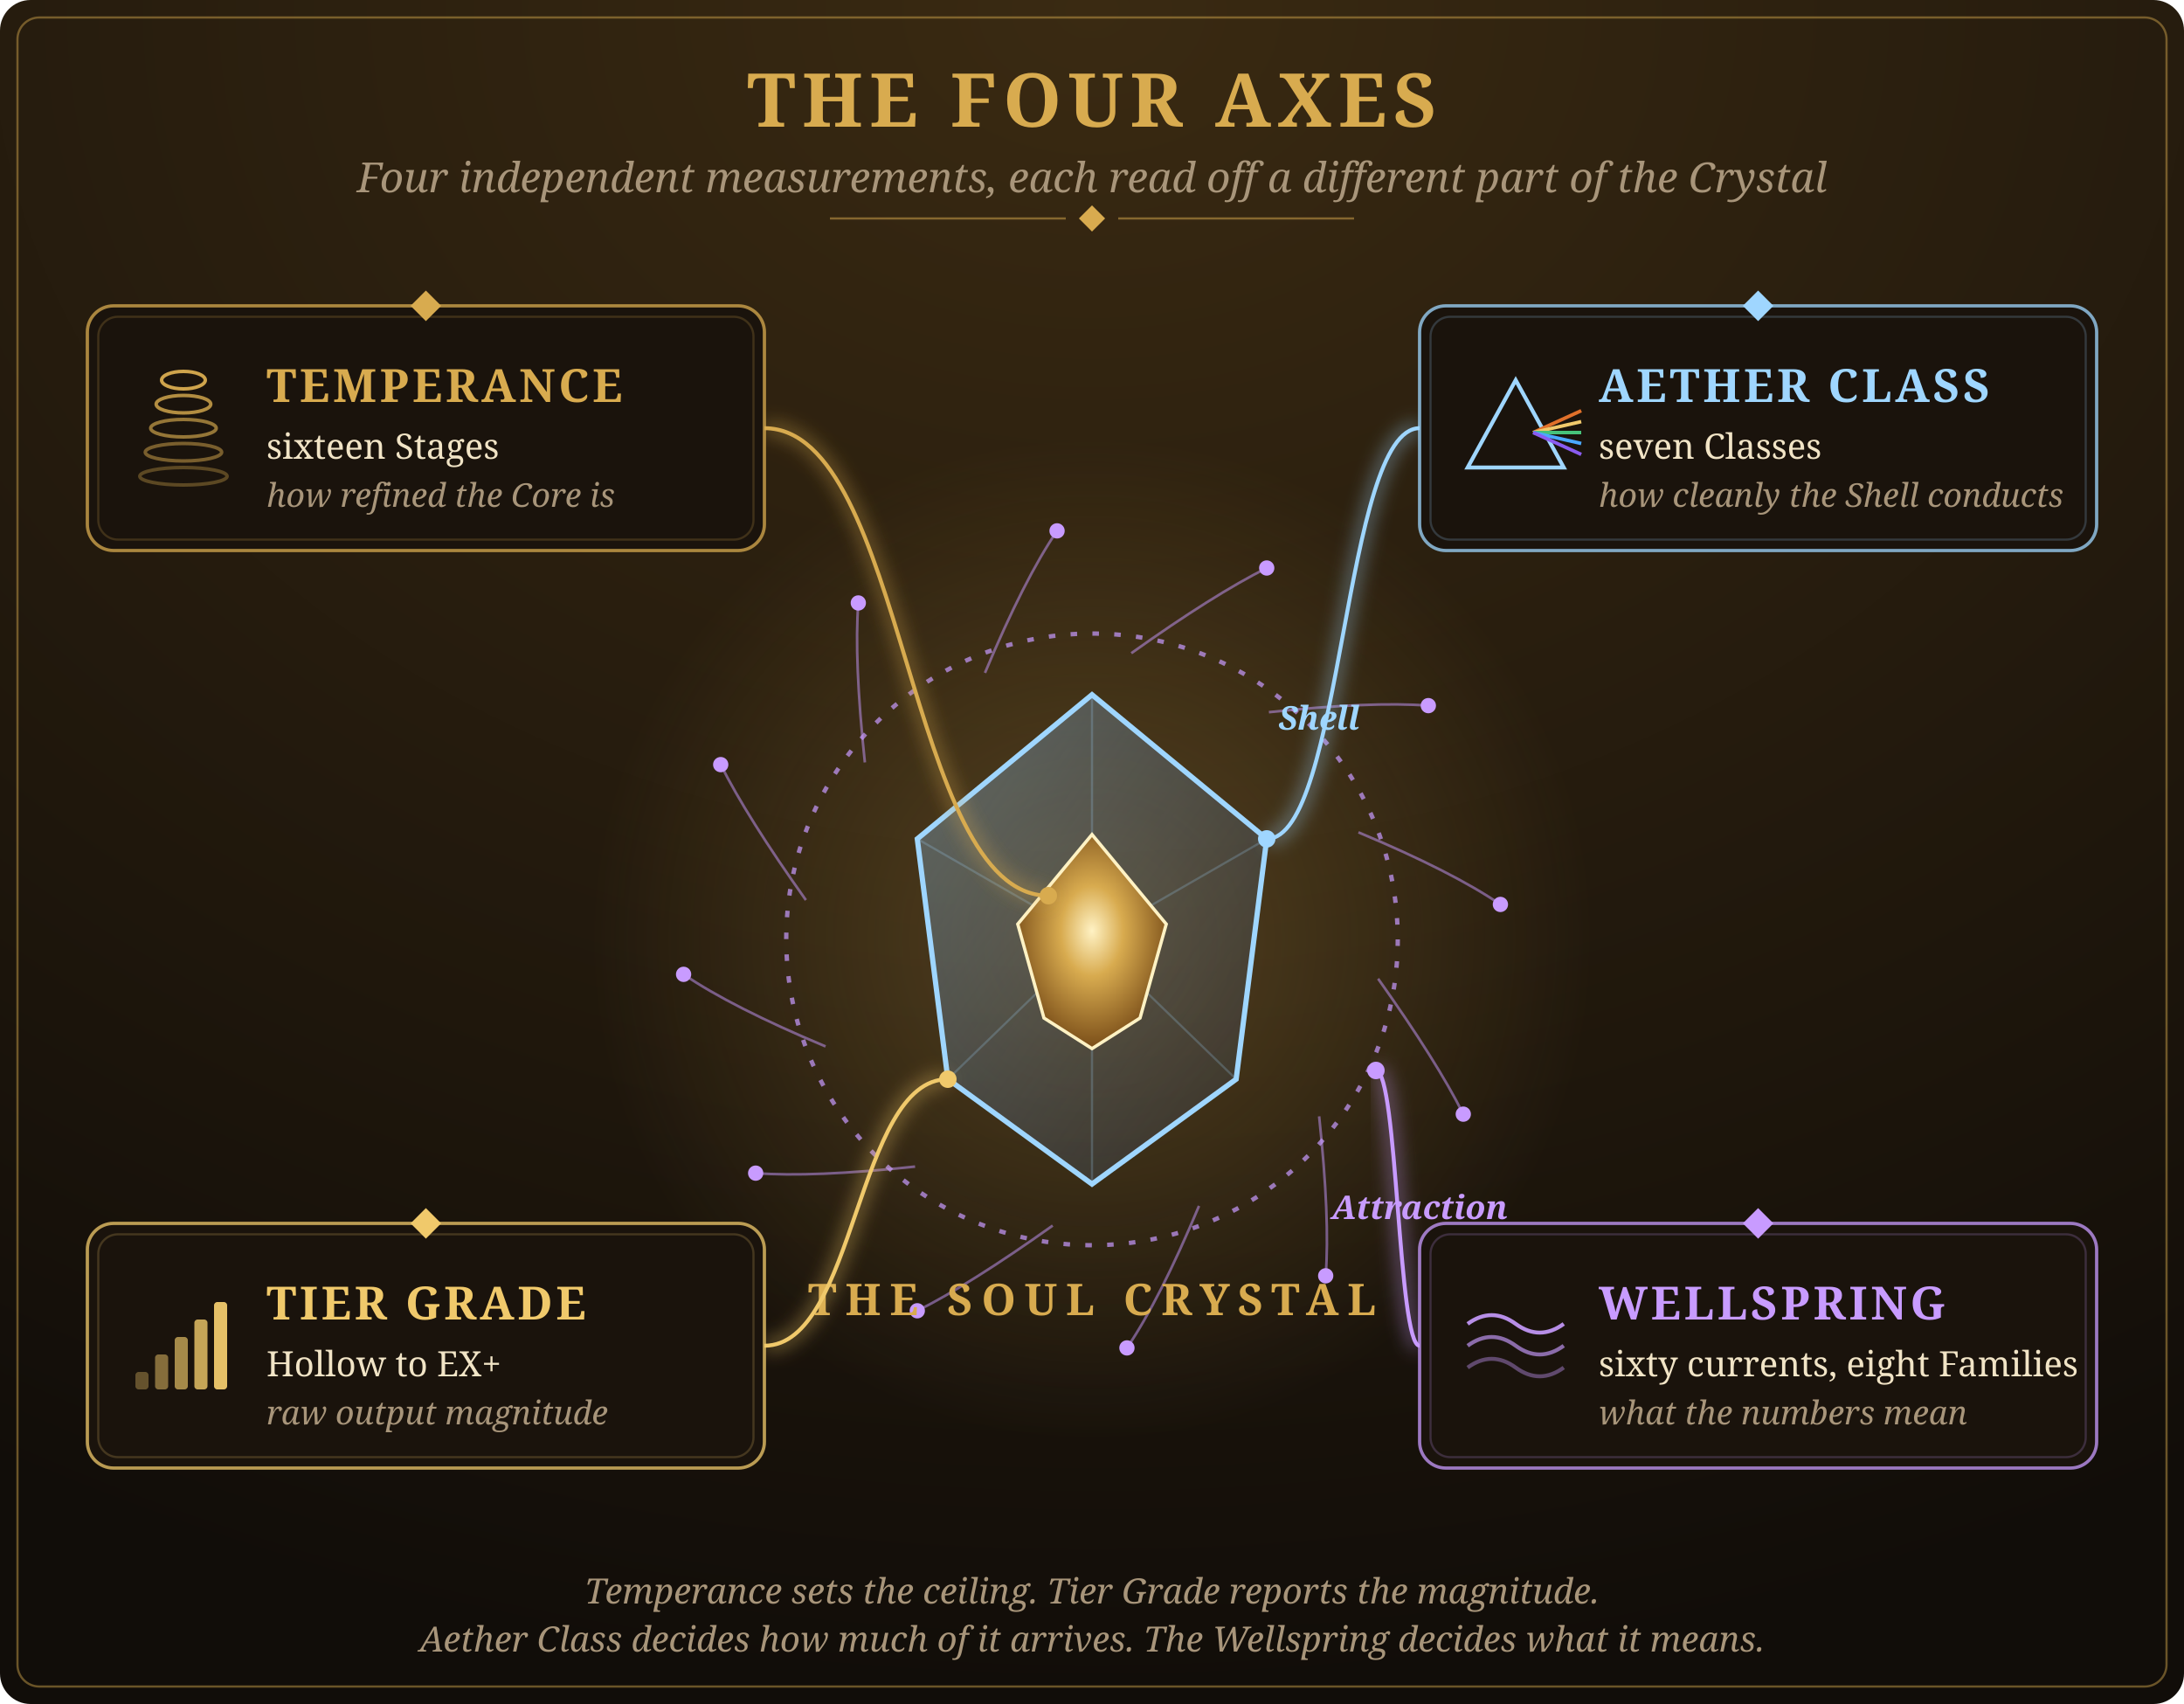
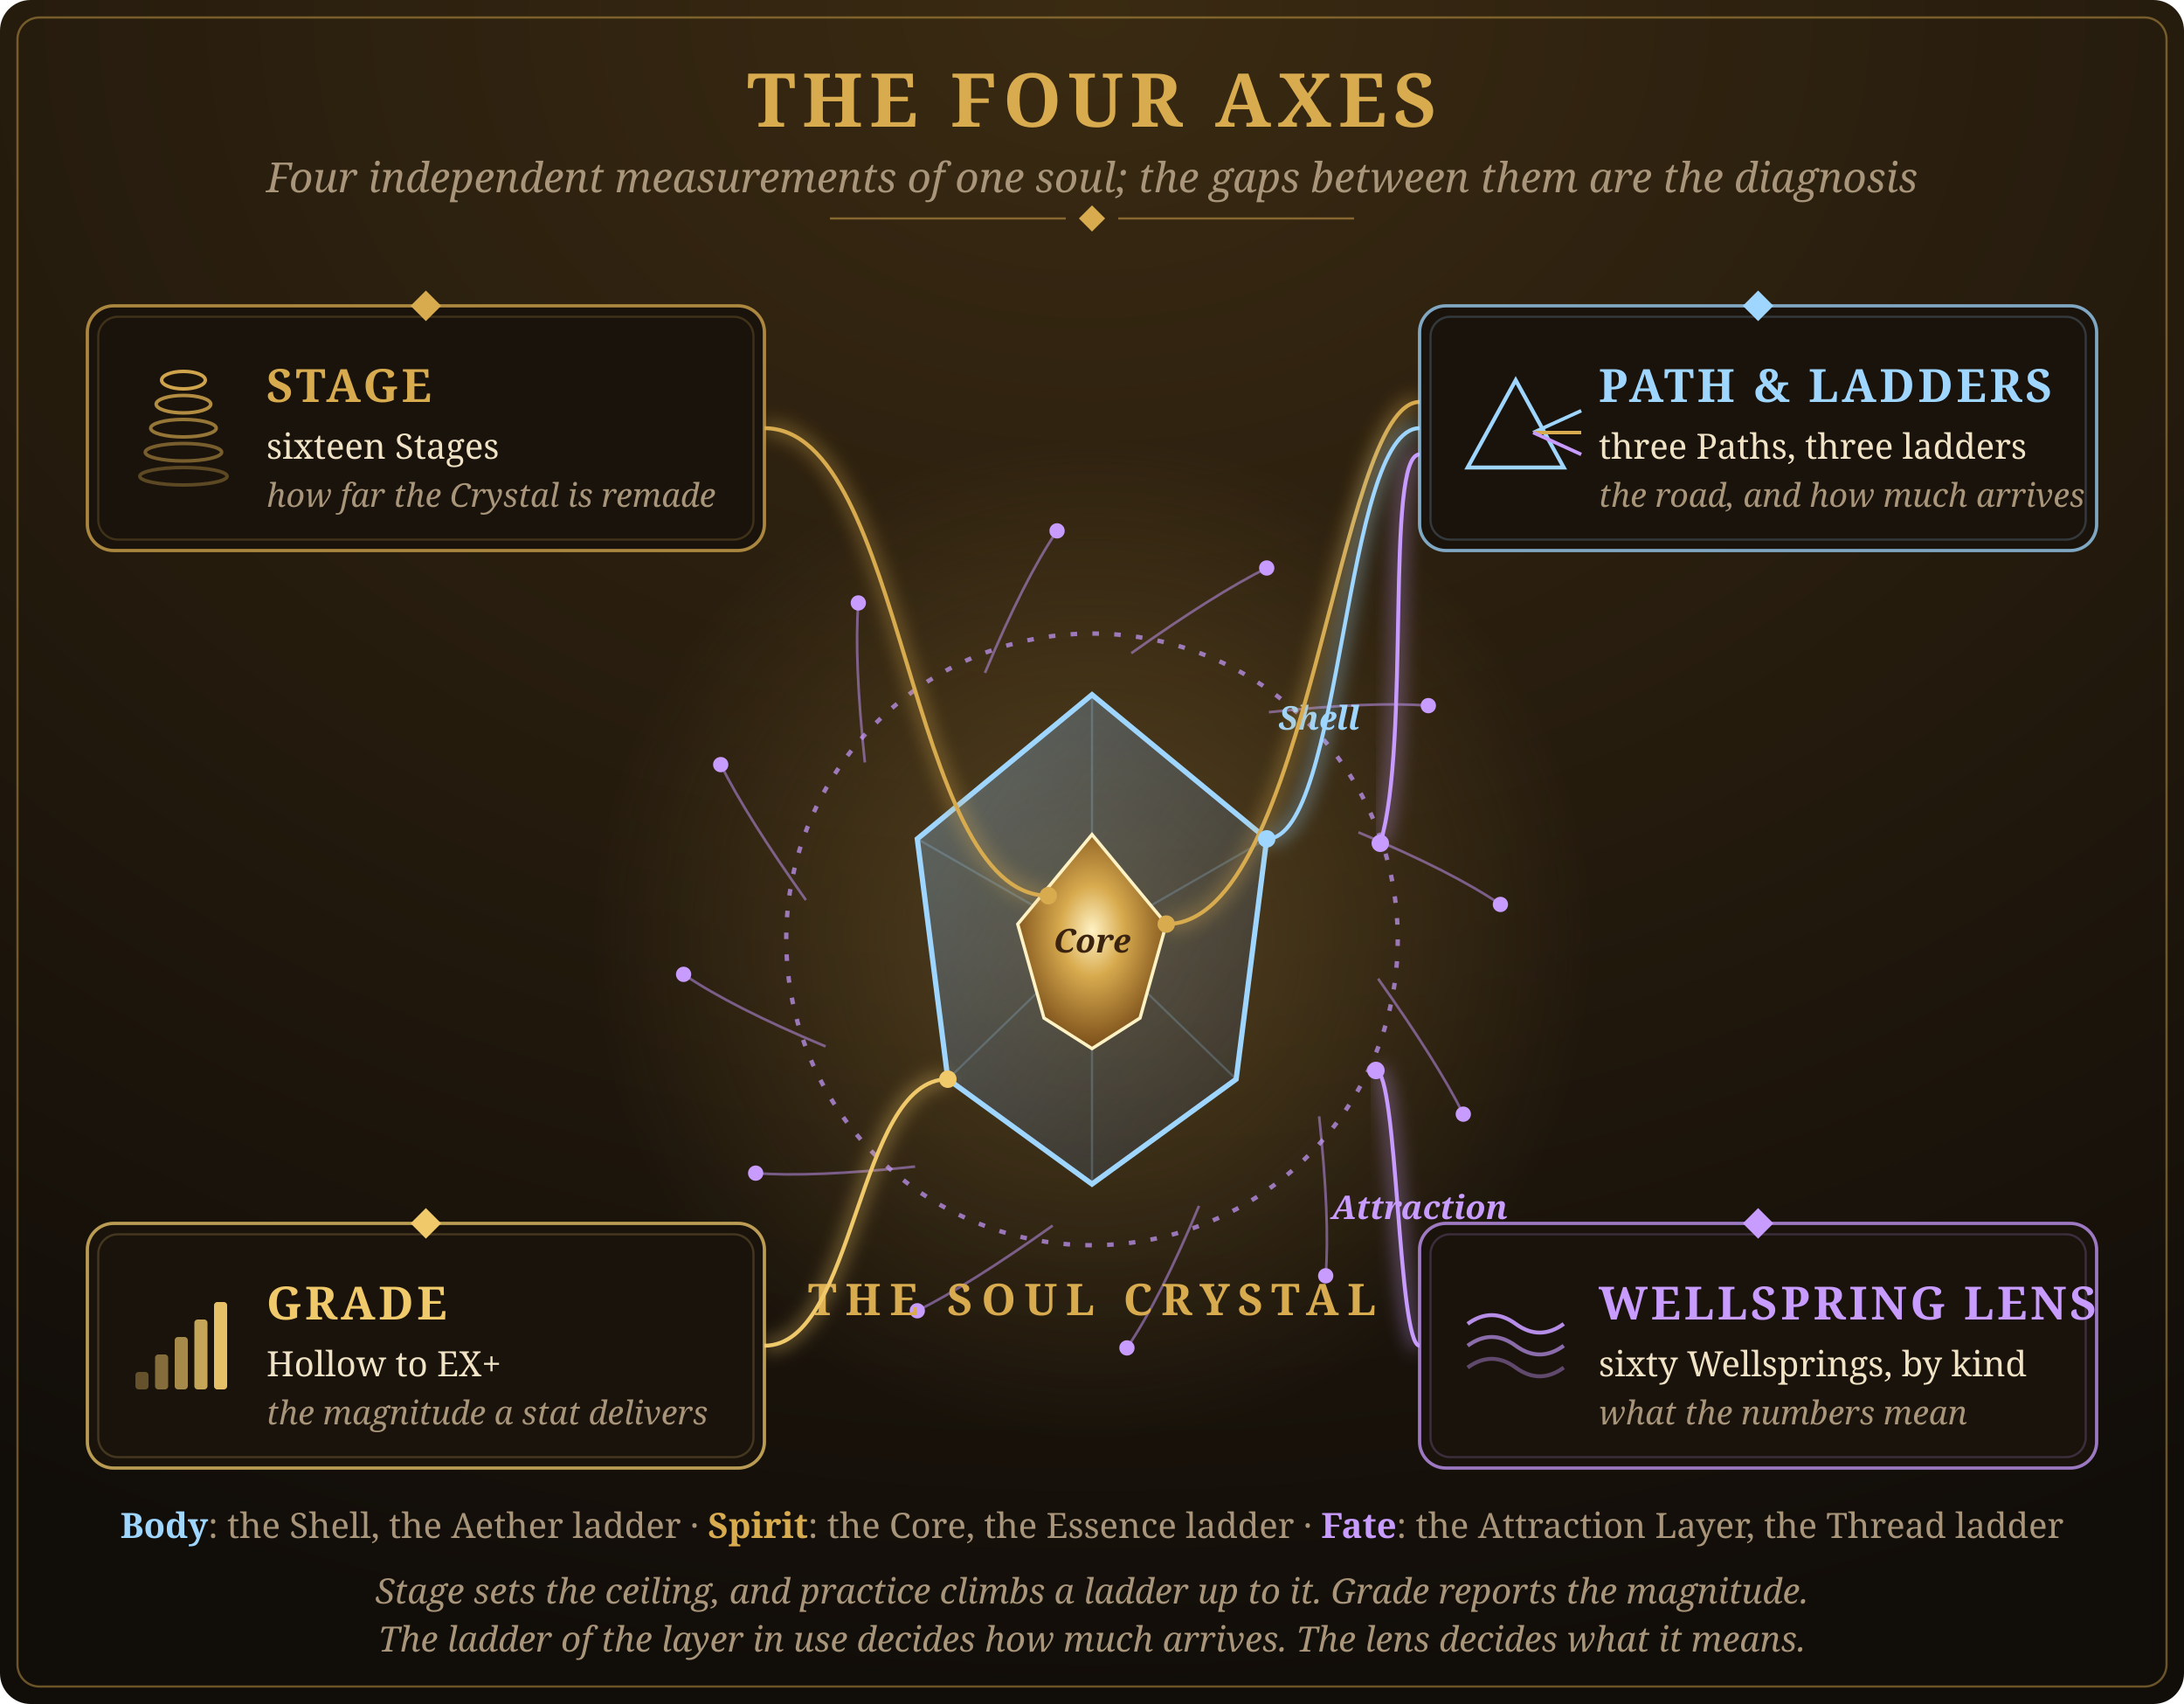
<svg xmlns="http://www.w3.org/2000/svg" viewBox="0 0 1000 780" font-family="'Cormorant Garamond', 'EB Garamond', Garamond, Georgia, serif">
  <defs>
    <radialGradient id="core4" cx=".5" cy=".45" r=".6">
      <stop offset="0" stop-color="#fff2c4" />
      <stop offset=".35" stop-color="#d8ab4f" />
      <stop offset="1" stop-color="#6b3f10" />
    </radialGradient>
    <linearGradient id="shell4" x1="0" y1="0" x2="1" y2="1">
      <stop offset="0" stop-color="#9fd6ff" stop-opacity=".35" />
      <stop offset="1" stop-color="#3a5a9a" stop-opacity=".12" />
    </linearGradient>
    <radialGradient id="halo4">
      <stop offset="0" stop-color="#d8ab4f" stop-opacity=".28" />
      <stop offset="1" stop-color="#d8ab4f" stop-opacity="0" />
    </radialGradient>
    <filter id="blur4">
      <feGaussianBlur stdDeviation="4" />
    </filter>
  </defs>
  <defs>
    <radialGradient id="glow" cx=".5" cy="0" r="1">
      <stop offset="0" stop-color="#3a2a12" />
      <stop offset="1" stop-color="#110d09" />
    </radialGradient>
  </defs>
  <rect width="1000" height="780" rx="14" fill="url(#glow)" />
  <rect x="8" y="8" width="984" height="764" rx="10" fill="none" stroke="#d8ab4f" stroke-opacity=".45" />
  <text x="500.0" y="58" text-anchor="middle" fill="#d8ab4f" font-size="34" font-weight="600" letter-spacing="3">THE FOUR AXES</text>
-   <text x="500.0" y="88" text-anchor="middle" fill="#a8957a" font-size="19" font-style="italic" font-family="'Crimson Pro', Georgia, serif">Four independent measurements, each read off a different part of the Crystal</text>
+   <text x="500.0" y="88" text-anchor="middle" fill="#a8957a" font-size="19" font-style="italic" font-family="'Crimson Pro', Georgia, serif">Four independent measurements of one soul; the gaps between them are the diagnosis</text>
  <path d="M380.0 100 L488.0 100 M512.0 100 L620.0 100" stroke="#d8ab4f" stroke-opacity=".5" />
  <polygon points="500.0,94 506.0,100 500.0,106 494.0,100" fill="#d8ab4f" />
  <circle cx="500" cy="430" r="230" fill="url(#halo4)" />
  <path d="M631 448 Q658 486 670 510" fill="none" stroke="#c89bff" stroke-opacity=".5" stroke-width="1.2" />
  <circle cx="670" cy="510" r="3.5" fill="#c89bff" />
  <path d="M604 511 Q609 558 607 584" fill="none" stroke="#c89bff" stroke-opacity=".5" stroke-width="1.2" />
  <circle cx="607" cy="584" r="3.5" fill="#c89bff" />
  <path d="M549 552 Q531 595 516 617" fill="none" stroke="#c89bff" stroke-opacity=".5" stroke-width="1.2" />
  <circle cx="516" cy="617" r="3.5" fill="#c89bff" />
  <path d="M482 561 Q444 588 420 600" fill="none" stroke="#c89bff" stroke-opacity=".5" stroke-width="1.2" />
  <circle cx="420" cy="600" r="3.5" fill="#c89bff" />
  <path d="M419 534 Q372 539 346 537" fill="none" stroke="#c89bff" stroke-opacity=".5" stroke-width="1.2" />
  <circle cx="346" cy="537" r="3.5" fill="#c89bff" />
  <path d="M378 479 Q335 461 313 446" fill="none" stroke="#c89bff" stroke-opacity=".5" stroke-width="1.2" />
  <circle cx="313" cy="446" r="3.5" fill="#c89bff" />
  <path d="M369 412 Q342 374 330 350" fill="none" stroke="#c89bff" stroke-opacity=".5" stroke-width="1.2" />
  <circle cx="330" cy="350" r="3.5" fill="#c89bff" />
  <path d="M396 349 Q391 302 393 276" fill="none" stroke="#c89bff" stroke-opacity=".5" stroke-width="1.2" />
  <circle cx="393" cy="276" r="3.5" fill="#c89bff" />
  <path d="M451 308 Q469 265 484 243" fill="none" stroke="#c89bff" stroke-opacity=".5" stroke-width="1.2" />
  <circle cx="484" cy="243" r="3.5" fill="#c89bff" />
  <path d="M518 299 Q556 272 580 260" fill="none" stroke="#c89bff" stroke-opacity=".5" stroke-width="1.2" />
  <circle cx="580" cy="260" r="3.5" fill="#c89bff" />
  <path d="M581 326 Q628 321 654 323" fill="none" stroke="#c89bff" stroke-opacity=".5" stroke-width="1.2" />
  <circle cx="654" cy="323" r="3.5" fill="#c89bff" />
  <path d="M622 381 Q665 399 687 414" fill="none" stroke="#c89bff" stroke-opacity=".5" stroke-width="1.2" />
  <circle cx="687" cy="414" r="3.5" fill="#c89bff" />
  <circle cx="500" cy="430" r="140" fill="none" stroke="#c89bff" stroke-opacity=".7" stroke-width="2" stroke-dasharray="3 7" />
  <polygon points="500,318 580,384 566,494 500,542 434,494 420,384" fill="url(#shell4)" stroke="#9fd6ff" stroke-width="2.4" />
  <line x1="500" y1="430" x2="500" y2="318" stroke="#9fd6ff" stroke-opacity=".22" />
  <line x1="500" y1="430" x2="580" y2="384" stroke="#9fd6ff" stroke-opacity=".22" />
  <line x1="500" y1="430" x2="566" y2="494" stroke="#9fd6ff" stroke-opacity=".22" />
  <line x1="500" y1="430" x2="500" y2="542" stroke="#9fd6ff" stroke-opacity=".22" />
  <line x1="500" y1="430" x2="434" y2="494" stroke="#9fd6ff" stroke-opacity=".22" />
  <line x1="500" y1="430" x2="420" y2="384" stroke="#9fd6ff" stroke-opacity=".22" />
  <polygon points="500,382 534,423 522,466 500,480 478,466 466,423" fill="url(#core4)" stroke="#fff2c4" stroke-width="1.5" />
  <text x="500" y="602" font-size="20" fill="#d8ab4f" text-anchor="middle" font-weight="700" letter-spacing="4">THE SOUL CRYSTAL</text>
+   <text x="500" y="436" font-size="15" fill="#3a2410" text-anchor="middle" font-weight="600" font-style="italic" font-family="'Crimson Pro', Georgia, serif">Core</text>
  <text x="604" y="334" font-size="15" fill="#9fd6ff" text-anchor="middle" font-weight="600" font-style="italic" font-family="'Crimson Pro', Georgia, serif">Shell</text>
  <text x="650" y="558" font-size="15" fill="#c89bff" text-anchor="middle" font-weight="600" font-style="italic" font-family="'Crimson Pro', Georgia, serif">Attraction</text>
  <path d="M480 410 C415 410 415 196.0 350 196.0" fill="none" stroke="#d8ab4f" stroke-opacity=".4" stroke-width="6" filter="url(#blur4)" />
  <path d="M480 410 C415 410 415 196.0 350 196.0" fill="none" stroke="#d8ab4f" stroke-width="1.8" />
  <circle cx="480" cy="410" r="4" fill="#d8ab4f" />
  <rect x="40" y="140" width="310" height="112" rx="12" fill="#1a130c" stroke="#d8ab4f" stroke-opacity=".75" stroke-width="1.5" />
  <rect x="45" y="145" width="300" height="102" rx="9" fill="none" stroke="#d8ab4f" stroke-opacity=".2" />
  <polygon points="195.0,133 202.0,140 195.0,147 188.0,140" fill="#d8ab4f" />
  <ellipse cx="84" cy="218" rx="20.0" ry="4" fill="none" stroke="#d8ab4f" stroke-opacity="0.35" stroke-width="1.6" />
  <ellipse cx="84" cy="207" rx="17.5" ry="4" fill="none" stroke="#d8ab4f" stroke-opacity="0.50" stroke-width="1.6" />
  <ellipse cx="84" cy="196" rx="15.0" ry="4" fill="none" stroke="#d8ab4f" stroke-opacity="0.65" stroke-width="1.6" />
  <ellipse cx="84" cy="185" rx="12.5" ry="4" fill="none" stroke="#d8ab4f" stroke-opacity="0.80" stroke-width="1.6" />
  <ellipse cx="84" cy="174" rx="10.0" ry="4" fill="none" stroke="#d8ab4f" stroke-opacity="0.95" stroke-width="1.6" />
-   <text x="122" y="184" font-size="21" fill="#d8ab4f" text-anchor="start" font-weight="700" letter-spacing="1.5">TEMPERANCE</text>
+   <text x="122" y="184" font-size="21" fill="#d8ab4f" text-anchor="start" font-weight="700" letter-spacing="1.5">STAGE</text>
  <text x="122" y="210" font-size="16" fill="#f1e4c6" text-anchor="start" font-weight="normal" font-family="'Crimson Pro', Georgia, serif">sixteen Stages</text>
-   <text x="122" y="232" font-size="15" fill="#a8957a" text-anchor="start" font-weight="normal" font-style="italic" font-family="'Crimson Pro', Georgia, serif">how refined the Core is</text>
+   <text x="122" y="232" font-size="15" fill="#a8957a" text-anchor="start" font-weight="normal" font-style="italic" font-family="'Crimson Pro', Georgia, serif">how far the Crystal is remade</text>
+   <path d="M534 423 C600 423 612 184 650 184" fill="none" stroke="#d8ab4f" stroke-opacity=".4" stroke-width="6" filter="url(#blur4)" />
+   <path d="M534 423 C600 423 612 184 650 184" fill="none" stroke="#d8ab4f" stroke-width="1.8" />
+   <circle cx="534" cy="423" r="4" fill="#d8ab4f" />
+   <path d="M632 386 C646 340 634 208 650 208" fill="none" stroke="#c89bff" stroke-opacity=".4" stroke-width="6" filter="url(#blur4)" />
+   <path d="M632 386 C646 340 634 208 650 208" fill="none" stroke="#c89bff" stroke-width="1.8" />
+   <circle cx="632" cy="386" r="4" fill="#c89bff" />
  <path d="M580 384 C615 384 615 196.0 650 196.0" fill="none" stroke="#9fd6ff" stroke-opacity=".4" stroke-width="6" filter="url(#blur4)" />
  <path d="M580 384 C615 384 615 196.0 650 196.0" fill="none" stroke="#9fd6ff" stroke-width="1.8" />
  <circle cx="580" cy="384" r="4" fill="#9fd6ff" />
  <rect x="650" y="140" width="310" height="112" rx="12" fill="#1a130c" stroke="#9fd6ff" stroke-opacity=".75" stroke-width="1.5" />
  <rect x="655" y="145" width="300" height="102" rx="9" fill="none" stroke="#9fd6ff" stroke-opacity=".2" />
  <polygon points="805.0,133 812.0,140 805.0,147 798.0,140" fill="#9fd6ff" />
  <polygon points="694,174 716,214 672,214" fill="none" stroke="#9fd6ff" stroke-width="1.8" />
-   <line x1="702" y1="198" x2="724" y2="188" stroke="#e0702a" stroke-width="1.6" />
-   <line x1="702" y1="198" x2="724" y2="193" stroke="#f0c96b" stroke-width="1.6" />
-   <line x1="702" y1="198" x2="724" y2="198" stroke="#46c27a" stroke-width="1.6" />
-   <line x1="702" y1="198" x2="724" y2="203" stroke="#4aa8ff" stroke-width="1.6" />
-   <line x1="702" y1="198" x2="724" y2="208" stroke="#8a5cf0" stroke-width="1.6" />
-   <text x="732" y="184" font-size="21" fill="#9fd6ff" text-anchor="start" font-weight="700" letter-spacing="1.5">AETHER CLASS</text>
-   <text x="732" y="210" font-size="16" fill="#f1e4c6" text-anchor="start" font-weight="normal" font-family="'Crimson Pro', Georgia, serif">seven Classes</text>
-   <text x="732" y="232" font-size="15" fill="#a8957a" text-anchor="start" font-weight="normal" font-style="italic" font-family="'Crimson Pro', Georgia, serif">how cleanly the Shell conducts</text>
+   <line x1="702" y1="198" x2="724" y2="188" stroke="#9fd6ff" stroke-width="1.6" />
+   <line x1="702" y1="198" x2="724" y2="198" stroke="#d8ab4f" stroke-width="1.6" />
+   <line x1="702" y1="198" x2="724" y2="208" stroke="#c89bff" stroke-width="1.6" />
+   <text x="732" y="184" font-size="21" fill="#9fd6ff" text-anchor="start" font-weight="700" letter-spacing="1.5">PATH &amp; LADDERS</text>
+   <text x="732" y="210" font-size="16" fill="#f1e4c6" text-anchor="start" font-weight="normal" font-family="'Crimson Pro', Georgia, serif">three Paths, three ladders</text>
+   <text x="732" y="232" font-size="15" fill="#a8957a" text-anchor="start" font-weight="normal" font-style="italic" font-family="'Crimson Pro', Georgia, serif">the road, and how much arrives</text>
  <path d="M434 494 C392 494 392 616.0 350 616.0" fill="none" stroke="#f0c96b" stroke-opacity=".4" stroke-width="6" filter="url(#blur4)" />
  <path d="M434 494 C392 494 392 616.0 350 616.0" fill="none" stroke="#f0c96b" stroke-width="1.8" />
  <circle cx="434" cy="494" r="4" fill="#f0c96b" />
  <rect x="40" y="560" width="310" height="112" rx="12" fill="#1a130c" stroke="#f0c96b" stroke-opacity=".75" stroke-width="1.5" />
  <rect x="45" y="565" width="300" height="102" rx="9" fill="none" stroke="#f0c96b" stroke-opacity=".2" />
  <polygon points="195.0,553 202.0,560 195.0,567 188.0,560" fill="#f0c96b" />
  <rect x="62" y="628" width="6" height="8" rx="1.5" fill="#f0c96b" fill-opacity="0.35" />
  <rect x="71" y="620" width="6" height="16" rx="1.5" fill="#f0c96b" fill-opacity="0.50" />
  <rect x="80" y="612" width="6" height="24" rx="1.5" fill="#f0c96b" fill-opacity="0.65" />
  <rect x="89" y="604" width="6" height="32" rx="1.5" fill="#f0c96b" fill-opacity="0.80" />
  <rect x="98" y="596" width="6" height="40" rx="1.5" fill="#f0c96b" fill-opacity="0.95" />
-   <text x="122" y="604" font-size="21" fill="#f0c96b" text-anchor="start" font-weight="700" letter-spacing="1.5">TIER GRADE</text>
+   <text x="122" y="604" font-size="21" fill="#f0c96b" text-anchor="start" font-weight="700" letter-spacing="1.5">GRADE</text>
  <text x="122" y="630" font-size="16" fill="#f1e4c6" text-anchor="start" font-weight="normal" font-family="'Crimson Pro', Georgia, serif">Hollow to EX+</text>
-   <text x="122" y="652" font-size="15" fill="#a8957a" text-anchor="start" font-weight="normal" font-style="italic" font-family="'Crimson Pro', Georgia, serif">raw output magnitude</text>
+   <text x="122" y="652" font-size="15" fill="#a8957a" text-anchor="start" font-weight="normal" font-style="italic" font-family="'Crimson Pro', Georgia, serif">the magnitude a stat delivers</text>
  <path d="M630 490 C640 490 640 616.0 650 616.0" fill="none" stroke="#c89bff" stroke-opacity=".4" stroke-width="6" filter="url(#blur4)" />
  <path d="M630 490 C640 490 640 616.0 650 616.0" fill="none" stroke="#c89bff" stroke-width="1.8" />
  <circle cx="630" cy="490" r="4" fill="#c89bff" />
  <rect x="650" y="560" width="310" height="112" rx="12" fill="#1a130c" stroke="#c89bff" stroke-opacity=".75" stroke-width="1.5" />
  <rect x="655" y="565" width="300" height="102" rx="9" fill="none" stroke="#c89bff" stroke-opacity=".2" />
  <polygon points="805.0,553 812.0,560 805.0,567 798.0,560" fill="#c89bff" />
  <path d="M672 606 Q683 598 694 606 T716 606" fill="none" stroke="#c89bff" stroke-width="1.8" stroke-opacity="0.90" />
  <path d="M672 616 Q683 608 694 616 T716 616" fill="none" stroke="#c89bff" stroke-width="1.8" stroke-opacity="0.65" />
  <path d="M672 626 Q683 618 694 626 T716 626" fill="none" stroke="#c89bff" stroke-width="1.8" stroke-opacity="0.40" />
-   <text x="732" y="604" font-size="21" fill="#c89bff" text-anchor="start" font-weight="700" letter-spacing="1.5">WELLSPRING</text>
-   <text x="732" y="630" font-size="16" fill="#f1e4c6" text-anchor="start" font-weight="normal" font-family="'Crimson Pro', Georgia, serif">sixty currents, eight Families</text>
+   <text x="732" y="604" font-size="21" fill="#c89bff" text-anchor="start" font-weight="700" letter-spacing="1.5">WELLSPRING LENS</text>
+   <text x="732" y="630" font-size="16" fill="#f1e4c6" text-anchor="start" font-weight="normal" font-family="'Crimson Pro', Georgia, serif">sixty Wellsprings, by kind</text>
  <text x="732" y="652" font-size="15" fill="#a8957a" text-anchor="start" font-weight="normal" font-style="italic" font-family="'Crimson Pro', Georgia, serif">what the numbers mean</text>
-   <text x="500.0" y="734" font-size="16" fill="#a8957a" text-anchor="middle" font-weight="normal" font-style="italic" font-family="'Crimson Pro', Georgia, serif">Temperance sets the ceiling. Tier Grade reports the magnitude.</text>
-   <text x="500.0" y="756" font-size="16" fill="#a8957a" text-anchor="middle" font-weight="normal" font-style="italic" font-family="'Crimson Pro', Georgia, serif">Aether Class decides how much of it arrives. The Wellspring decides what it means.</text>
+   <text x="500" y="704" font-size="16" fill="#a8957a" text-anchor="middle" font-family="'Crimson Pro', Georgia, serif">
+     <tspan fill="#9fd6ff" font-weight="600">Body</tspan>: the Shell, the Aether ladder  ·  <tspan fill="#d8ab4f" font-weight="600">Spirit</tspan>: the Core, the Essence ladder  ·  <tspan fill="#c89bff" font-weight="600">Fate</tspan>: the Attraction Layer, the Thread ladder</text>
+   <text x="500.0" y="734" font-size="16" fill="#a8957a" text-anchor="middle" font-weight="normal" font-style="italic" font-family="'Crimson Pro', Georgia, serif">Stage sets the ceiling, and practice climbs a ladder up to it. Grade reports the magnitude.</text>
+   <text x="500.0" y="756" font-size="16" fill="#a8957a" text-anchor="middle" font-weight="normal" font-style="italic" font-family="'Crimson Pro', Georgia, serif">The ladder of the layer in use decides how much arrives. The lens decides what it means.</text>
</svg>
